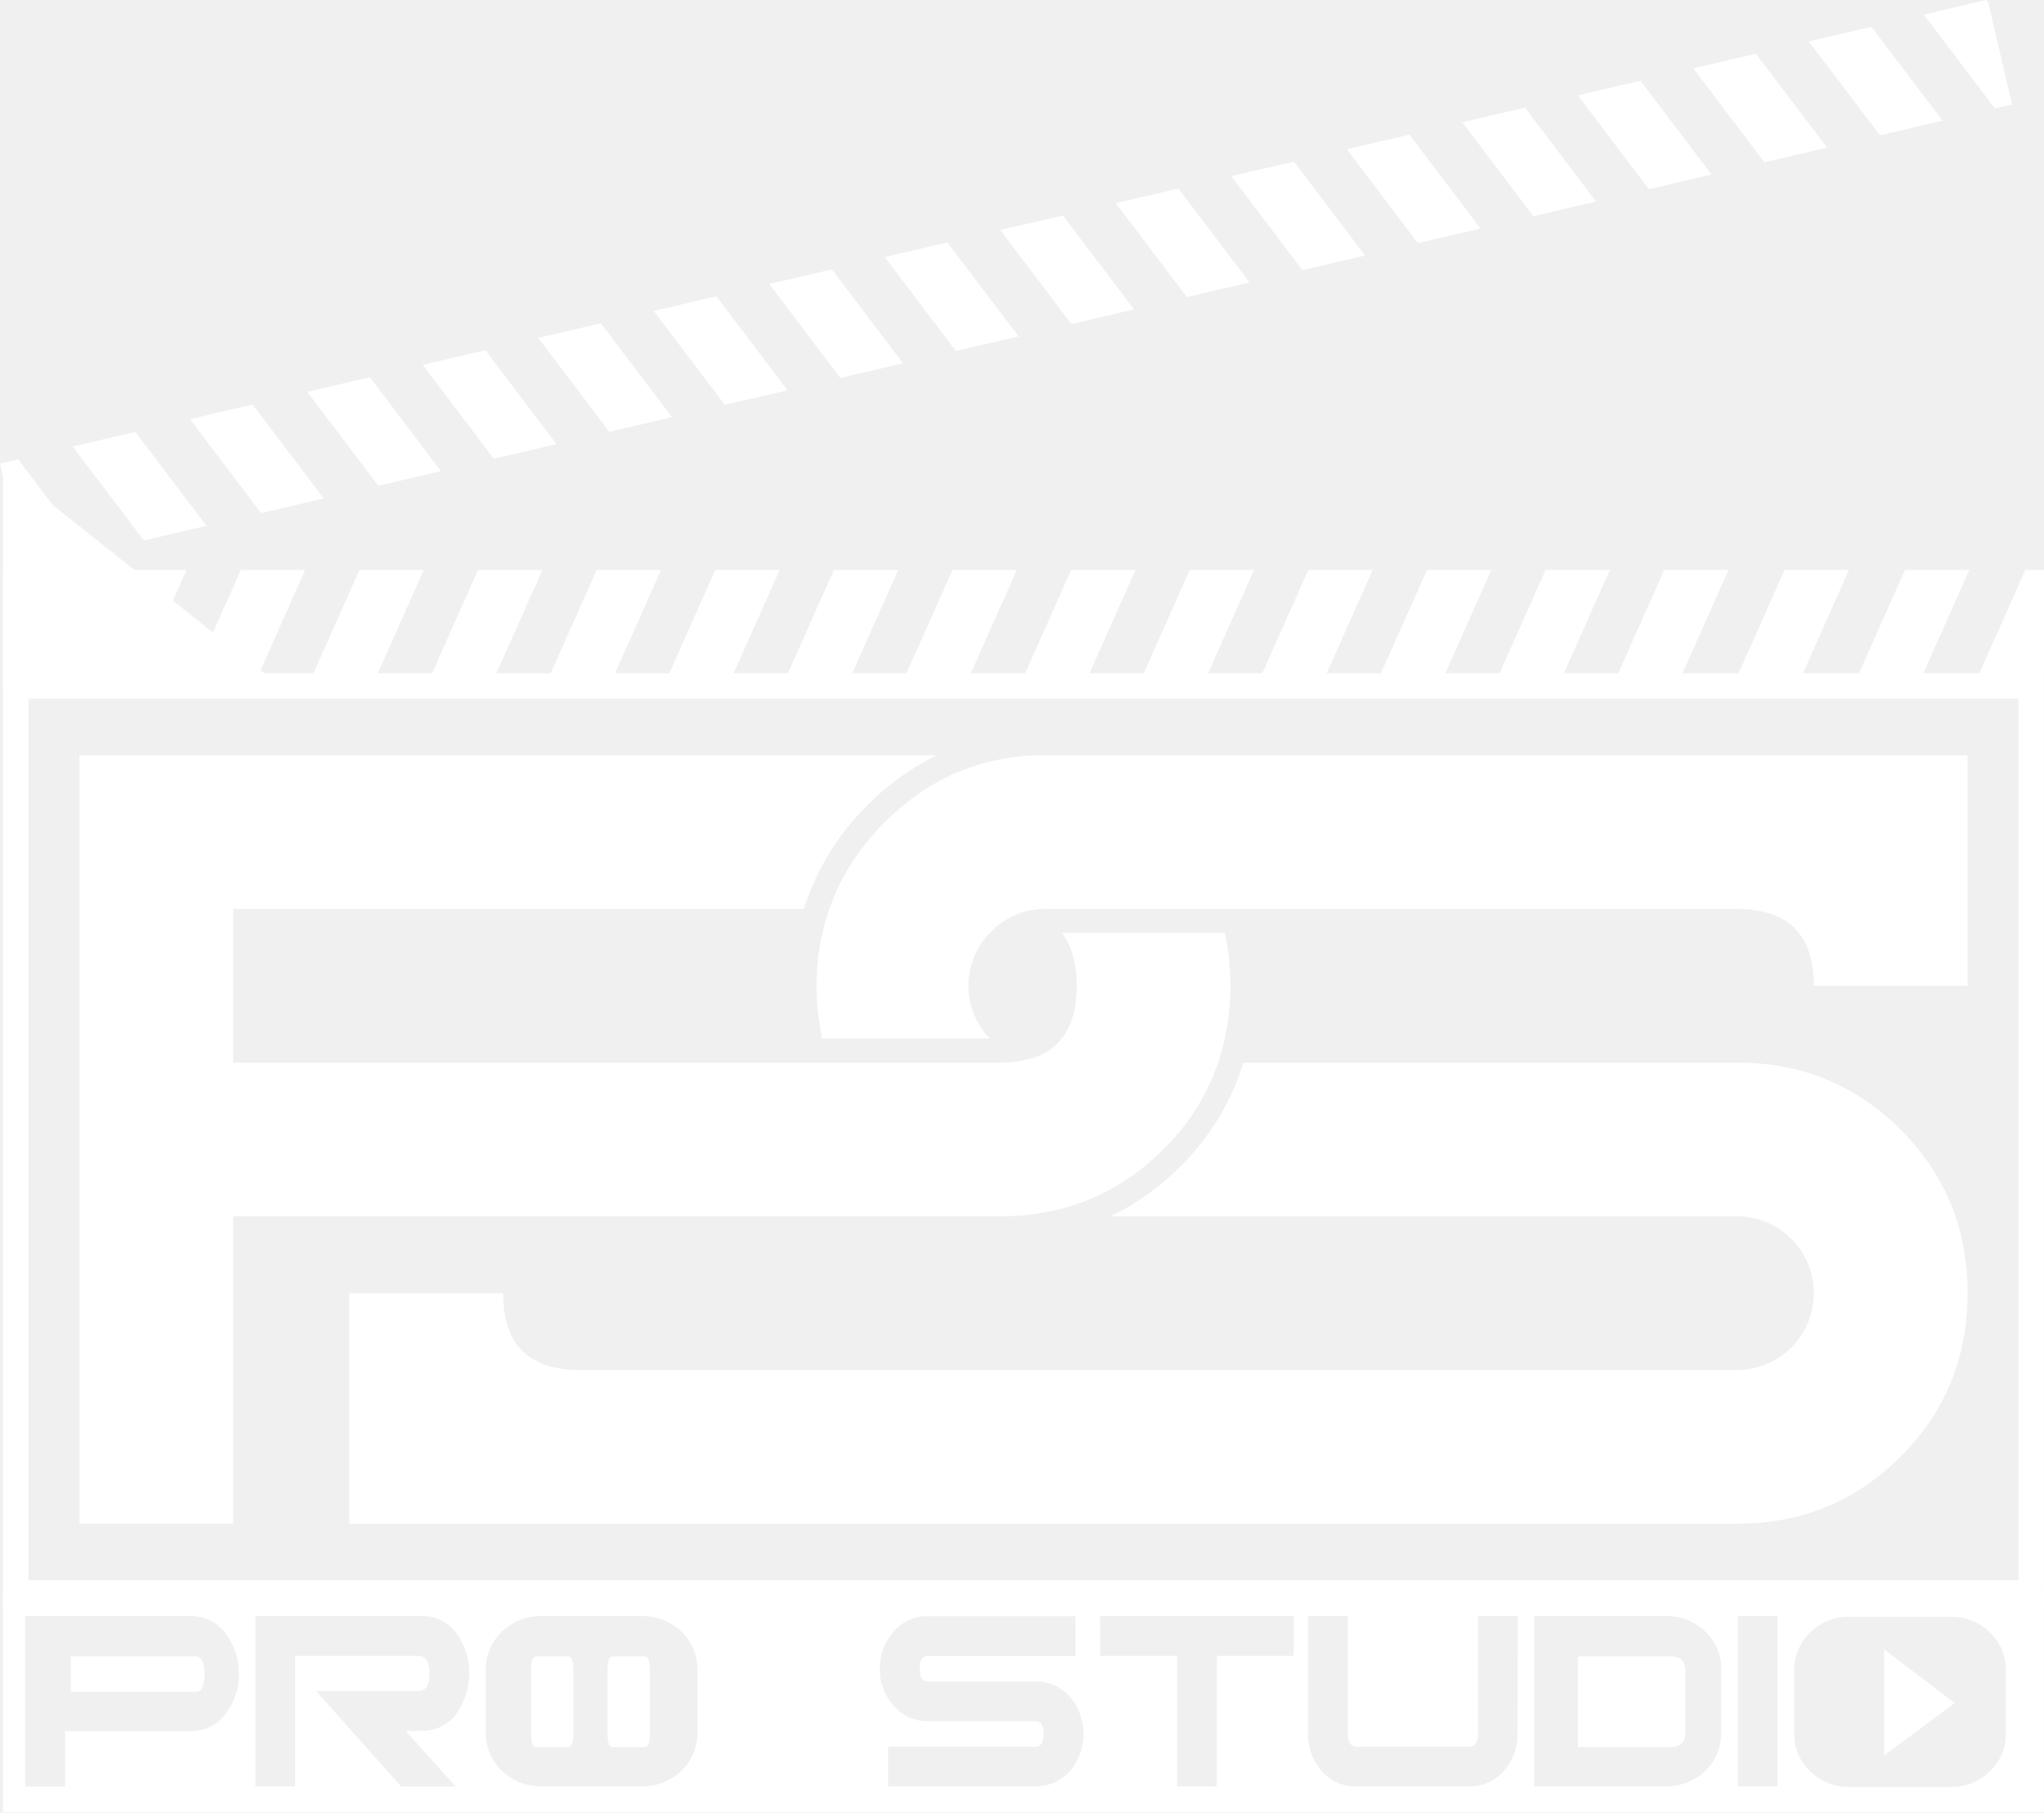
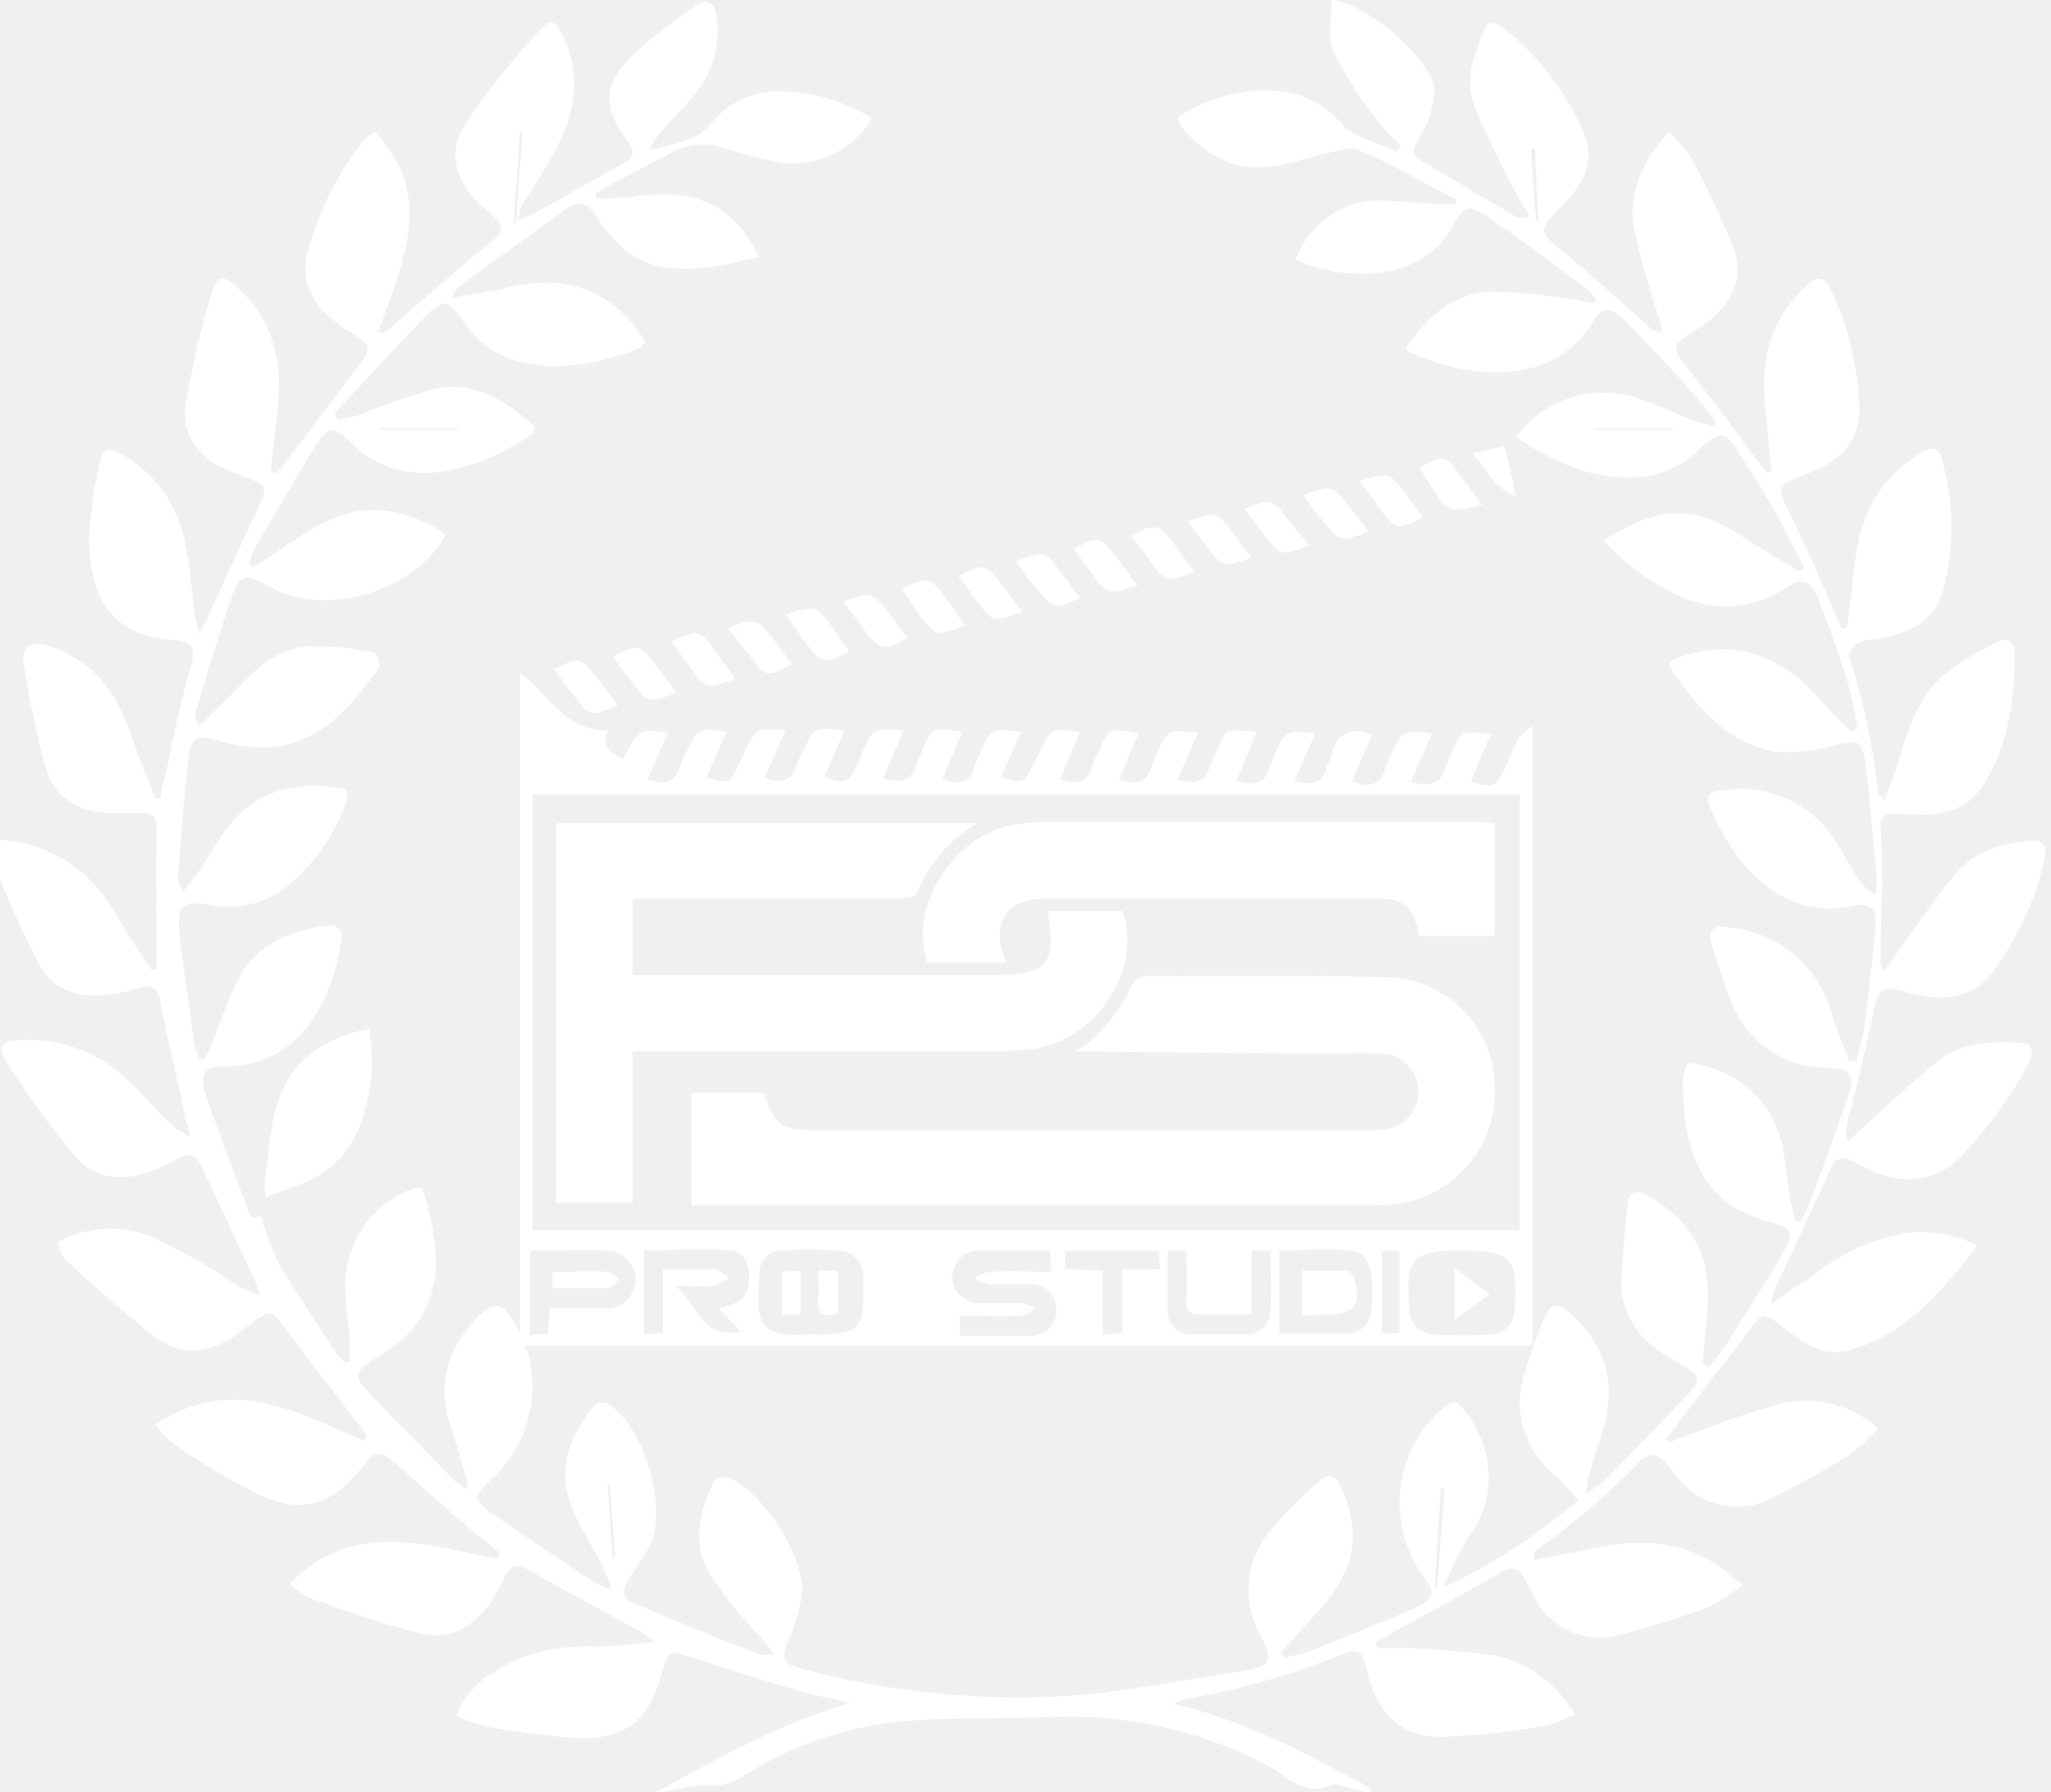
- <svg xmlns="http://www.w3.org/2000/svg" viewBox="0 0 545.18 483.5">
-   <g id="d3b21b31-281f-42c4-9d93-10be94296f0b" data-name="Layer 2">
-     <g id="222a99ab-eba4-4c8f-9c43-959cc4a01111" data-name="Layer 1">
-       <path d="M232,222.5l-.53.61Z" style="fill:#fff" />
-       <path d="M229.63,225.31l-.42.53Z" style="fill:#fff" />
-       <path d="M227.29,228.43l-.1.15Z" style="fill:#fff" />
-       <path d="M247.07,209.88l-.25.14Z" style="fill:#fff" />
-       <path d="M238.56,216c-.15.12-.29.26-.44.39C238.27,216.29,238.41,216.15,238.56,216Z" style="fill:#fff" />
-       <path d="M242.79,212.7l-.44.32Z" style="fill:#fff" />
-       <polygon points="234.43 219.88 234.44 219.88 234.43 219.88 234.43 219.88" style="fill:#fff" />
-       <path d="M242.35,213c-1.28.94-2.55,1.94-3.79,3Q240.42,214.43,242.35,213Z" style="fill:#fff" />
-       <path d="M219.3,244.65a58.15,58.15,0,0,1,7.89-16.07A58,58,0,0,0,219,245.72Z" style="fill:#fff" />
-       <path d="M246.82,210c-1.37.83-2.71,1.73-4,2.68C244.11,211.75,245.45,210.85,246.82,210Z" style="fill:#fff" />
-       <path d="M232,222.5c.79-.89,1.6-1.76,2.44-2.62h0C233.58,220.74,232.77,221.61,232,222.5Z" style="fill:#fff" />
-       <path d="M251.41,207.52h0c-1.48.71-2.92,1.51-4.34,2.36Q249.2,208.61,251.41,207.52Z" style="fill:#fff" />
-       <path d="M238.12,216.42c-1.25,1.1-2.48,2.24-3.68,3.45C235.63,218.66,236.87,217.52,238.12,216.42Z" style="fill:#fff" />
-       <path d="M231.46,223.11c-.63.72-1.24,1.46-1.83,2.2C230.22,224.56,230.83,223.83,231.46,223.11Z" style="fill:#fff" />
-       <path d="M229.21,225.84c-.66.85-1.3,1.71-1.92,2.59C227.91,227.55,228.55,226.69,229.21,225.84Z" style="fill:#fff" />
-       <path d="M296.19,324.5h167.1a20.5,20.5,0,0,1,0,41H154.63q-20.44,0-20.45-20.5h-41v61.51H463.29q25.75,0,43.63-17.88T524.8,345q0-25.75-17.88-43.63t-43.63-17.88H331.65a65.89,65.89,0,0,1-16.8,27.68A67.73,67.73,0,0,1,296.19,324.5Z" style="fill:#fff" />
-       <path d="M278.77,201.49a59,59,0,0,0-26.13,5.77h0c-1.47.72-2.91,1.51-4.34,2.36l-.24.14c-1.37.83-2.72,1.73-4,2.68l-.43.32c-1.29,1-2.56,2-3.79,3l-.44.39c-1.26,1.1-2.49,2.24-3.69,3.46h0c-.85.86-1.66,1.73-2.45,2.62-.18.2-.35.41-.52.61-.63.73-1.25,1.46-1.84,2.2l-.41.53c-.67.85-1.31,1.72-1.92,2.59l-.11.15a58.57,58.57,0,0,0-7.89,16.07l-.33,1.07A62.76,62.76,0,0,0,217.79,263a64,64,0,0,0,1.53,14.08H264a20.26,20.26,0,0,1,.35-28.53,20.31,20.31,0,0,1,6.79-4.59,20,20,0,0,1,7.66-1.46H463.29q20.5,0,20.5,20.5h41v-61.5Z" style="fill:#fff" />
-       <path d="M326.7,248.91H283.19q4,5.06,4,14.08t-4,14.08q-5,6.42-16.52,6.42H62.18v-41H214.4a67.19,67.19,0,0,1,16.69-27.38,68,68,0,0,1,18.75-13.62H21.18v205h41v-82H266.67q25.75,0,43.64-17.88a58.79,58.79,0,0,0,16.39-29.55,67.72,67.72,0,0,0,0-28.16Z" style="fill:#fff" />
-       <path d="M545.17,428.38H.8V179.61H545.17ZM7.6,421.59H538.37V186.4H7.6Z" style="fill:#fff" />
-       <polygon points="36.98 180.75 19.83 180.75 32.6 152.05 49.76 152.05 36.98 180.75" style="fill:#fff" />
-       <polygon points="68.62 180.75 51.46 180.75 64.24 152.05 81.4 152.05 68.62 180.75" style="fill:#fff" />
-       <polygon points="100.26 180.75 83.1 180.75 95.88 152.05 113.04 152.05 100.26 180.75" style="fill:#fff" />
-       <polygon points="131.9 180.75 114.74 180.75 127.51 152.05 144.67 152.05 131.9 180.75" style="fill:#fff" />
-       <polygon points="163.53 180.75 146.37 180.75 159.15 152.05 176.31 152.05 163.53 180.75" style="fill:#fff" />
-       <polygon points="195.17 180.75 178.01 180.75 190.79 152.05 207.95 152.05 195.17 180.75" style="fill:#fff" />
-       <polygon points="226.81 180.75 209.65 180.75 222.43 152.05 239.58 152.05 226.81 180.75" style="fill:#fff" />
-       <polygon points="258.44 180.75 241.28 180.75 254.06 152.05 271.22 152.05 258.44 180.75" style="fill:#fff" />
-       <polygon points="290.08 180.75 272.92 180.75 285.7 152.05 302.86 152.05 290.08 180.75" style="fill:#fff" />
-       <polygon points="321.72 180.75 304.56 180.75 317.33 152.05 334.49 152.05 321.72 180.75" style="fill:#fff" />
-       <polygon points="353.35 180.75 336.19 180.75 348.97 152.05 366.13 152.05 353.35 180.75" style="fill:#fff" />
-       <polygon points="384.99 180.75 367.83 180.75 380.61 152.05 397.77 152.05 384.99 180.75" style="fill:#fff" />
-       <polygon points="416.63 180.75 399.47 180.75 412.25 152.05 429.4 152.05 416.63 180.75" style="fill:#fff" />
-       <polygon points="448.26 180.75 431.11 180.75 443.88 152.05 461.04 152.05 448.26 180.75" style="fill:#fff" />
-       <polygon points="480.38 180.75 463.22 180.75 476 152.05 493.15 152.05 480.38 180.75" style="fill:#fff" />
-       <polygon points="512.49 180.75 495.33 180.75 508.11 152.05 525.27 152.05 512.49 180.75" style="fill:#fff" />
-       <polygon points="1.11 152.05 0.8 152.75 0.8 180.75 5.49 180.75 18.27 152.05 1.11 152.05" style="fill:#fff" />
-       <polygon points="545.18 152.05 540.22 152.05 527.44 180.75 544.6 180.75 545.18 179.44 545.18 152.05" style="fill:#fff" />
-       <polygon points="501.42 36.1 518.13 32.2 499.16 7.16 482.45 11.06 501.42 36.1" style="fill:#fff" />
-       <polygon points="470.61 43.29 487.32 39.39 468.35 14.35 451.64 18.25 470.61 43.29" style="fill:#fff" />
-       <polygon points="439.8 50.48 456.51 46.58 437.55 21.54 420.84 25.44 439.8 50.48" style="fill:#fff" />
-       <polygon points="408.99 57.67 425.7 53.77 406.74 28.73 390.03 32.63 408.99 57.67" style="fill:#fff" />
-       <polygon points="378.18 64.86 394.89 60.97 375.93 35.92 359.22 39.82 378.18 64.86" style="fill:#fff" />
-       <polygon points="347.38 72.06 364.08 68.16 345.12 43.11 328.41 47.01 347.38 72.06" style="fill:#fff" />
-       <polygon points="316.57 79.25 333.28 75.35 314.31 50.3 297.6 54.2 316.57 79.25" style="fill:#fff" />
-       <polygon points="285.76 86.44 302.47 82.54 283.5 57.49 266.79 61.39 285.76 86.44" style="fill:#fff" />
-       <polygon points="254.95 93.63 271.66 89.73 252.69 64.68 235.98 68.58 254.95 93.63" style="fill:#fff" />
-       <polygon points="224.14 100.82 240.85 96.92 221.88 71.87 205.17 75.77 224.14 100.82" style="fill:#fff" />
-       <polygon points="193.33 108.01 210.04 104.11 191.07 79.06 174.37 82.96 193.33 108.01" style="fill:#fff" />
-       <polygon points="162.52 115.2 179.23 111.3 160.27 86.25 143.56 90.15 162.52 115.2" style="fill:#fff" />
-       <polygon points="131.71 122.39 148.42 118.49 129.46 93.44 112.75 97.34 131.71 122.39" style="fill:#fff" />
-       <polygon points="100.91 129.58 117.61 125.68 98.65 100.64 81.94 104.54 100.91 129.58" style="fill:#fff" />
-       <polygon points="69.63 136.88 86.34 132.98 67.38 107.93 50.67 111.83 69.63 136.88" style="fill:#fff" />
-       <polygon points="38.36 144.18 55.07 140.28 36.1 115.23 19.39 119.13 38.36 144.18" style="fill:#fff" />
-       <polygon points="529.83 0 530.3 0.61 536.66 27.88 532.09 28.94 513.12 3.9 529.83 0" style="fill:#fff" />
-       <polygon points="0 123.66 4.83 122.53 23.8 147.58 7.09 151.47 6.23 150.34 0 123.66" style="fill:#fff" />
-       <polygon points="74.39 182.75 0.8 182.75 0.8 124.16 74.39 182.75" style="fill:#fff" />
-       <path d="M.8,424.59V483.5H545.17V424.59ZM60.33,457a11.36,11.36,0,0,1-9.55,4.86H17.34v14.76H6.73V431.15H50.78A11.36,11.36,0,0,1,60.33,436a16.88,16.88,0,0,1,3.36,10.52A16.47,16.47,0,0,1,60.33,457Zm61.57,0a11.37,11.37,0,0,1-9.64,4.78h-4.07l13.36,14.84H107L84.3,451.12h27.34c1.94,0,2.92-1.56,2.92-4.68s-1-4.69-2.92-4.69H78.73v34.82H68.12V431.15h44.14a11.36,11.36,0,0,1,9.64,4.77,18.54,18.54,0,0,1,0,21ZM186,462.19a13.55,13.55,0,0,1-4.33,10.28,14.78,14.78,0,0,1-10.53,4.1H144.46a14.78,14.78,0,0,1-10.53-4.1,13.56,13.56,0,0,1-4.34-10.28V445.53a13.57,13.57,0,0,1,4.34-10.28,14.78,14.78,0,0,1,10.53-4.1h26.71a14.78,14.78,0,0,1,10.53,4.1A13.56,13.56,0,0,1,186,445.53Zm99.52,10.15a12,12,0,0,1-9.38,4.23H236.89V466h39.28c1.47,0,2.21-1.14,2.21-3.41s-.74-3.4-2.21-3.4H247.6a11.93,11.93,0,0,1-9.38-4.24,14.09,14.09,0,0,1-3.54-9.72,14.55,14.55,0,0,1,3.63-9.9,11.8,11.8,0,0,1,9.29-4.15h39.27v10.6H247.51c-1.48,0-2.21,1.15-2.21,3.45s.73,3.36,2.21,3.36h28.64a12,12,0,0,1,9.39,4.23,15.56,15.56,0,0,1,0,19.55Zm59.53-30.59H324.56v34.82H313.94V441.75H293.42v-10.6h51.66Zm59.71,20.77a14.55,14.55,0,0,1-3.63,9.9,11.77,11.77,0,0,1-9.29,4.15H361.8a11.74,11.74,0,0,1-9.34-4.15,14.7,14.7,0,0,1-3.58-9.9V431.15H359.5v31.37c0,2.3.77,3.45,2.3,3.45H392c1.47,0,2.21-1.15,2.21-3.45V431.15h10.62Zm54.31-.33a13.62,13.62,0,0,1-4.29,10.28,14.61,14.61,0,0,1-10.48,4.1H409.21V431.15h35.12a14.61,14.61,0,0,1,10.48,4.1,13.64,13.64,0,0,1,4.29,10.28Zm15,14.38H463.53V431.15h10.61ZM535,462.38a13.58,13.58,0,0,1-4.33,10.27,14.79,14.79,0,0,1-10.53,4.1H493.42a14.77,14.77,0,0,1-10.52-4.1,13.55,13.55,0,0,1-4.34-10.27V445.71a13.57,13.57,0,0,1,4.34-10.28,14.77,14.77,0,0,1,10.52-4.1h26.72a14.79,14.79,0,0,1,10.53,4.1A13.6,13.6,0,0,1,535,445.71Z" style="fill:#fff" />
-       <path d="M151.56,441.9H143c-.92,0-1.37,1.26-1.37,3.78v16.64c0,2.53.45,3.79,1.37,3.79h8.6c.91,0,1.36-1.26,1.36-3.79V445.68C152.92,443.16,152.47,441.9,151.56,441.9Z" style="fill:#fff" />
-       <path d="M172,441.9h-8.6c-.91,0-1.37,1.26-1.37,3.78v16.64c0,2.53.46,3.79,1.37,3.79H172c.91,0,1.37-1.26,1.37-3.79V445.68C173.32,443.16,172.86,441.9,172,441.9Z" style="fill:#fff" />
-       <path d="M52.26,441.9H18.86v9.45h33.4q2.3,0,2.29-4.68T52.26,441.9Z" style="fill:#fff" />
-       <path d="M445.45,466.11q4.08,0,4.08-3.79V445.68q0-3.78-4.07-3.78H420.9v24.21Z" style="fill:#fff" />
-       <polygon points="502.55 468.34 521.34 454.36 502.55 440.02 502.55 468.34" style="fill:#fff" />
+ <svg xmlns="http://www.w3.org/2000/svg" version="1.1" id="Layer_1" x="0px" y="0px" viewBox="0 0 163.7 143" style="enable-background:new 0 0 163.7 143;" xml:space="preserve">
+   <style type="text/css">
+ 	.st0{fill:#FFFFFF;}
+ </style>
+   <g id="_x37_56bc45d-deb4-4cd0-b0ae-124785f87d07">
+     <g id="ea07900c-5a5a-4e21-bf1f-de74b3a7f72a">
+       <path class="st0" d="M21.1,98c0.4,1.1,0.8,2.1,1.3,3.1c1.4,2.3,2.9,4.5,4.3,6.7c0.2,0.3,0.5,0.6,0.8,0.9h0.4c0-0.7,0-1.4,0-2.2    c-0.1-1-0.3-1.9-0.3-2.9c-0.4-3.7,1.6-7.2,5-8.6c0.6-0.3,1.1-0.4,1.3,0.4c1,3.7,1.7,7.4-1,10.7c-0.9,1-2,1.8-3.1,2.4    c-1.5,1-1.6,1.3-0.4,2.6c2.2,2.3,4.5,4.6,6.7,6.9c0.3,0.3,0.7,0.5,1,0.8l0.3-0.2c-0.2-0.8-0.5-1.7-0.7-2.5    c-0.8-2.4-1.7-4.7-0.9-7.3c0.6-1.8,1.8-3.4,3.3-4.5c0.4-0.1,0.9-0.1,1.2,0.2c3.3,4.1,2.8,9.9-1,13.5c-1.5,1.3-1.6,1.7,0,2.8    c2.6,1.8,5.3,3.6,8,5.4c0.4,0.2,0.8,0.4,1.2,0.6l0.3-0.2c-0.3-0.6-0.5-1.2-0.8-1.8c-0.7-1.4-1.6-2.7-2.2-4.1    c-1.4-3.2-0.5-5.9,1.6-8.5c0.3-0.3,0.7-0.3,1.1-0.2c2.9,1.8,4.8,8.2,3.4,11.3c-0.5,0.9-1.1,1.8-1.7,2.7c-0.5,0.7-0.7,1.5,0.3,1.9    c3.3,1.4,6.7,2.8,10,4.1c0.4,0.1,0.9,0.1,1.3,0c-0.7-0.9-1.2-1.5-1.8-2.1c-1.2-1.3-2.3-2.7-3.3-4.2c-1.5-2.5-0.9-5.1,0.3-7.5    c0.3-0.3,0.7-0.4,1.1-0.3c2.8,1.1,6.2,6.4,5.9,9.4c-0.2,1.2-0.5,2.3-1,3.4c-0.7,1.7-0.6,2.1,1.1,2.5c7.1,1.9,14.5,2.6,21.8,2.1    c4.5-0.4,9-1.3,13.5-2c2-0.3,2.2-0.8,1.3-2.6c-1.7-2.9-1.3-6.5,1-8.9c1.1-1.3,2.3-2.5,3.6-3.6c0.7-0.7,1.2-0.5,1.7,0.4    c1.7,3.7,1.2,6.7-1.7,9.9l-3.1,3.4l0.3,0.4c0.7-0.2,1.5-0.3,2.2-0.6c2.8-1.1,5.5-2.2,8.3-3.4c1.5-0.7,1.6-1.2,0.6-2.5    c-3.1-4.3-2.3-10.3,1.8-13.6c0.8-0.6,1.1-0.1,1.5,0.4c2.3,2.8,2.6,6.8,0.5,9.8c-0.9,1.4-1.6,2.8-2.2,4.3c3.9-1.8,7.5-4.2,10.8-7    c-0.6-0.6-1.1-1.2-1.6-1.7c-2.5-1.9-3.7-5.1-2.8-8.1c0.5-1.6,1-3.2,1.7-4.8c0.4-1,1-1.2,1.9-0.4c3.1,2.8,3.9,5.8,2.6,9.9    c-0.4,1.2-0.8,2.4-1.1,3.6c0,0.3-0.1,0.7-0.1,1c0.5-0.3,0.9-0.6,1.4-1c2.3-2.3,4.6-4.7,6.8-7c1-1.1,0.9-1.4-0.4-2.2    c-0.7-0.4-1.4-0.8-2.1-1.3c-1.8-1.2-2.9-3.2-2.9-5.4c0.1-2.1,0.3-4.1,0.5-6.2c0.1-1,0.7-1.2,1.6-0.7c4.1,2.4,5.4,5.4,4.6,10.8    c-0.1,0.9-0.1,1.8-0.2,2.7l0.5,0.2c0.5-0.7,1.1-1.3,1.5-2c1.5-2.4,3.1-4.8,4.5-7.3c0.8-1.3,0.6-1.8-0.9-2.2c-6-1.5-7.1-6-7.2-11.4    c0.1-0.5,0.2-1,0.4-1.4c4,0.4,7.2,3.4,7.7,7.4c0.2,1.2,0.3,2.5,0.5,3.7c0.1,0.5,0.3,1,0.4,1.5l0.4,0.1c0.4-0.7,0.7-1.4,1-2.2    c1-2.6,1.9-5.2,2.8-7.8c0.6-1.7,0.2-2.2-1.6-2.3c-3.4,0.1-6.4-2-7.7-5.2c-0.6-1.5-1.1-3.1-1.6-4.7c-0.3-1,0.1-1.5,1.3-1.3    c3.9,0.3,7.3,3.1,8.3,6.9c0.4,1.3,0.9,2.5,1.4,3.8h0.6c0.2-1.2,0.6-2.3,0.7-3.5c0.3-2.4,0.6-4.8,0.8-7.3c0.1-1.4-0.4-1.9-1.8-1.6    c-6,1.3-9.8-3.8-11.5-8.1c-0.3-0.8,0.1-1,0.9-1.1c3.8-0.7,7.6,1.1,9.5,4.5c0.5,0.8,0.9,1.6,1.4,2.4c0.4,0.6,0.9,1.1,1.5,1.4    c0.1-0.4,0.1-0.9,0.1-1.3c-0.3-3-0.5-6.1-0.9-9.1c-0.3-2-0.6-2-2.6-1.5c-1.4,0.4-3,0.6-4.5,0.5c-3.8-0.6-6.2-3.4-8.3-6.4    c-0.6-0.8,0.1-1,0.7-1.2c4.7-1.6,8.3,0.2,11.4,3.8c0.7,0.8,1.4,1.5,2.2,2.2l0.5-0.3c-0.3-1.2-0.4-2.3-0.8-3.5    c-0.7-2.3-1.5-4.6-2.4-6.9c-0.4-1.1-1.1-1.7-2.2-1c-5,3.3-9.2,1.3-13.2-1.9c-0.6-0.5-1.2-1.1-1.7-1.7c3.1-1.9,6-3,9.3-1.3    c1.4,0.7,2.8,1.7,4.1,2.5c0.7,0.4,1.5,0.8,2.2,1.3l0.4-0.3c-0.8-1.5-1.5-3-2.3-4.4c-0.9-1.7-2-3.3-3-4.9s-1.4-1.6-2.9-0.3    c-1.4,1.4-3.2,2.3-5.2,2.4c-3.6,0.2-6.7-1.3-9.6-3.2c2.2-3.1,6.2-4.3,9.8-3.1c1.4,0.5,2.8,1.1,4.2,1.7c0.5,0.2,1.1,0.3,1.7,0.5    l0.3-0.3c-1-1.3-2-2.5-3.1-3.7c-1.4-1.5-2.8-3-4.2-4.4c-1.2-1.2-1.8-1.2-2.7,0.3c-3.4,5.3-10.4,4.1-14.5,2.2    c-0.1,0-0.1-0.1-0.3-0.3c1.6-2.4,3.6-4.3,6.6-4.5c1.8,0,3.6,0.1,5.3,0.4c1,0.1,2.1,0.3,3.1,0.5l0.2-0.3c-0.2-0.3-0.5-0.6-0.8-0.9    c-2.6-1.9-5.1-3.8-7.7-5.6c-1.7-1.1-2-1.1-3,0.7c-2.3,4.2-8.1,4.6-12.5,2.6c1-2.6,3.4-4.5,6.2-4.7c1.7,0,3.4,0.2,5.1,0.3    c0.5,0,1,0,1.5,0c0-0.2,0-0.3,0-0.4c-2.6-1.3-5-2.8-7.7-3.9c-0.9-0.4-2.2,0.2-3.3,0.4c-1.3,0.3-2.6,0.8-3.9,0.9    c-3,0.4-5.3-1.1-7.1-3.3C94,9.5,94,9.4,94.1,9.3c3.2-2.1,9.4-3.6,12.9,0.5c1,1.2,3,1.6,4.5,2.3l0.3-0.5c-0.8-0.7-1.5-1.5-2.2-2.4    c-1.2-1.6-2.3-3.3-3.2-5.1c-0.5-1.2-0.1-2.7-0.1-4.1c2.7,0.2,8.1,4.8,8.2,7.2c-0.1,1.3-0.4,2.5-1.1,3.6c-0.8,1.4-0.9,1.5,0.5,2.3    c2.4,1.4,4.7,2.8,7.1,4.2c0.2,0.1,0.5,0.1,1.1,0c-0.5-0.9-1-1.7-1.5-2.6c-1-2.1-2.1-4.1-2.9-6.2s-0.1-4.1,0.7-6    c0.3-0.8,0.8-0.8,1.4-0.4c3,2.3,5.3,5.3,6.7,8.8c0.8,2.1-0.2,3.9-1.8,5.5c-2,2-2,2,0.2,3.8s4.4,3.8,6.5,5.7    c0.4,0.4,0.8,0.6,1.3,0.7c-0.1-0.5-0.2-1.1-0.4-1.6c-0.8-2.3-1.4-4.6-1.9-6.9c-0.4-2.8,0.7-5.3,2.8-7.6c0.6,0.6,1.2,1.3,1.7,2    c1.3,2.3,2.4,4.7,3.4,7.1c1,2.6-0.1,4.9-2.6,6.5s-2.4,1.5-0.6,3.8s3.5,4.6,5.2,6.9c0.2,0.3,0.5,0.6,0.7,0.9l0.4-0.1l-0.5-5    c-0.4-3.8,0.3-7.1,3.3-9.8c0.8-0.8,1.4-0.8,1.9,0.3c1.5,3,2.2,6.3,2.3,9.6c0,2.6-1.6,4.1-3.9,5c-2.8,1.1-2.8,1-1.4,3.8    c1.2,2.4,2.2,4.8,3.3,7.3c0.2,0.5,0.4,1,0.6,1.4l0.4-0.1c0.1-0.7,0.2-1.4,0.3-2.1c0.3-2.7,0.4-5.3,1.7-7.8c0.9-1.7,2.3-3.1,4-4.1    c0.8-0.5,1.4-0.4,1.6,0.6c1,3.5,1,7.2,0,10.7c-0.8,2.4-2.9,3.2-5.2,3.6c-0.5,0-1,0.1-1.5,0.3c-0.4,0.2-0.8,0.8-0.7,1.1    c1.1,3.5,1.9,7.1,2.3,10.8c0,0.2,0.2,0.3,0.5,0.7c0.5-1.4,1-2.6,1.3-3.8c0.7-2.3,1.6-4.6,3.4-6.2c1.4-1.1,2.9-2,4.4-2.7    c0.8-0.4,1.3,0.1,1.3,0.9c0,3.8-0.5,7.5-2.6,10.7c-1.2,1.8-3.2,2.3-5.3,2.2c-3.3-0.2-2.8-0.1-2.7,2.7s-0.1,5.9-0.1,8.8    c0,0.4,0.1,0.7,0.3,1l1.1-1.6c1.6-2.1,3-4.4,4.8-6.4c1.4-1.6,3.6-2.2,5.7-2.4c1.1-0.1,1.4,0.4,1.2,1.4c-0.7,3.2-2.1,6.2-4,8.9    c-1.6,2.2-3.9,2.6-6.5,1.9c-2.8-0.7-2.7-0.7-3.3,2.1s-1.3,5.6-2,8.4c-0.1,0.4-0.1,0.9,0.1,1.3c0.5-0.5,1.1-1,1.6-1.5    c1.9-1.7,3.8-3.5,5.8-5.1c1.8-1.3,3.9-1.4,6.1-1.3c1.3,0,1.4,0.7,0.9,1.6c-0.5,1.1-1.2,2.2-1.9,3.2c-1,1.5-2.2,2.9-3.5,4.3    c-2.1,2.1-4.7,2.3-7.4,1c-0.4-0.2-0.9-0.5-1.4-0.7c-0.5-0.3-1.1-0.2-1.4,0.3c-0.1,0.1-0.1,0.2-0.2,0.4c-1.5,3.3-3,6.5-4.5,9.7    c-0.1,0.4-0.2,0.8-0.3,1.1c1.4-1,2.6-1.8,3.8-2.6c2.1-1.6,4.5-2.7,7.1-3.1c1.9-0.2,3.9,0.1,5.6,1c-2.9,3.8-5.8,7.2-10.4,8.4    c-1.9,0.5-3.6-0.7-5.1-1.9s-1.6-1.2-2.8,0.4c-1.8,2.4-3.7,4.8-5.5,7.2l-1,1.3l0.2,0.3l1.9-0.7c2.3-0.9,4.6-1.7,7-2.4    c2.8-0.6,5.7,0.1,7.8,2c-0.7,0.8-1.5,1.5-2.3,2.1c-2,1.3-4.1,2.4-6.3,3.5c-2.5,1.3-5.6,0.6-7.4-1.7c-0.3-0.3-0.6-0.7-0.9-1.1    c-0.6-0.8-1.3-0.9-2.1-0.2c-2.5,2.6-5.3,5-8.3,7.1c-0.1,0.1-0.2,0.3-0.2,0.8c1.5-0.3,3.1-0.6,4.6-0.9c4.1-0.9,7.9-0.7,11.2,2.2    c0.2,0.2,0.4,0.3,0.9,0.7c-0.8,0.6-1.7,1.2-2.6,1.7c-2.4,0.9-4.9,1.7-7.4,2.3c-2.7,0.7-5.5-0.6-6.7-3.2c-0.3-0.5-0.5-1-0.8-1.5    c-0.4-0.7-0.9-0.8-1.7-0.4c-3,1.8-6.1,3.4-9.1,5.1l-1,0.6l0.1,0.4c0.7,0,1.3,0,2,0c2.5,0.1,5,0.3,7.4,0.6c2.7,0.6,5,2.3,6.4,4.7    c-0.7,0.4-1.5,0.7-2.3,0.9c-2.7,0.5-5.4,0.8-8.1,0.9c-3.3,0.1-5.3-1.7-6.1-4.9c-0.5-2.2-0.7-2.3-2.8-1.4    c-3.8,1.5-7.8,2.6-11.8,3.3c-0.3,0.1-0.6,0.2-0.9,0.4c5.8,1.3,10.6,4,15.5,6.6c0.1,0.1,0.2,0.3,0.5,0.6l-2.7-0.7    c-0.2-0.1-0.5-0.2-0.7-0.1c-2.2,1.1-3.6-0.7-5.1-1.5c-5.1-2.7-10.8-4-16.5-3.9c-4.4,0.2-8.8,0-13.1,0.4c-4.3,0.5-8.5,1.9-12.2,4.3    c-0.9,0.6-2,0.9-3.1,0.8c-1.3-0.1-2.7,0.5-4.1,0.6c5-2.7,10-5.6,15.7-7.2c-1.2-0.3-2.4-0.5-3.6-0.8c-3.1-0.9-6.2-1.9-9.3-2.9    c-1.5-0.5-1.7-0.4-2.1,1.1c-1.1,4.1-3,5.6-7.2,5.4c-2.3-0.2-4.6-0.5-6.8-0.9c-0.8-0.2-1.7-0.5-2.5-0.9c0.6-1.4,1.6-2.6,2.9-3.4    c2.1-1.4,4.7-2.1,7.2-2.1c1.9,0,3.8-0.1,5.7-0.4c-0.2-0.2-0.5-0.4-0.7-0.6c-3.1-1.7-6.3-3.4-9.3-5.1c-0.9-0.5-1.4-0.4-1.9,0.5    c-0.4,0.8-0.8,1.6-1.3,2.3c-1.3,1.7-3.1,2.8-5.2,2.3c-3-0.7-6-1.8-8.9-2.8c-0.6-0.3-1.3-0.7-1.8-1.2c5.1-5.2,10.9-3.1,16.6-2    l0.2-0.5c-0.6-0.4-1.1-0.9-1.7-1.3c-2.2-1.9-4.4-3.8-6.6-5.8c-1.3-1.1-1.6-1.1-2.6,0.2c-2.7,3.3-5,3.9-8.7,2.1    c-2.3-1.2-4.5-2.5-6.6-4c-0.5-0.4-0.9-0.9-1.3-1.4c6-4.1,11.3-1,16.7,1.3l0.2-0.4c-0.5-0.7-1-1.3-1.5-2c-1.7-2.2-3.4-4.4-5.1-6.7    c-1-1.3-1.1-1.4-2.5-0.4c-0.3,0.2-0.5,0.4-0.8,0.6c-2.1,1.8-4.7,2.3-6.9,0.7c-2.5-2-5-4.1-7.3-6.3c-0.2-0.2-0.3-0.4-0.4-0.7    c-0.1-0.2-0.1-0.4-0.2-0.7c2.3-1.2,5-1.4,7.5-0.4c2.1,1,4.2,2.1,6.1,3.4c0.8,0.6,1.7,1,2.6,1.3c-0.1-0.3-0.3-0.7-0.4-1.1    c-1.4-3-2.8-6-4.2-9c-0.5-1.1-1-1.4-2.1-0.8c-0.7,0.4-1.4,0.7-2.1,1c-2.2,0.8-4.4,0.6-6-1.2c-2-2.4-3.8-4.9-5.5-7.6    c-0.8-1.2-0.4-1.6,1-1.7c3.3-0.2,6.5,1,8.8,3.3c1.1,1,2,2.1,3.1,3.2c0.5,0.5,1.1,0.9,1.8,1.2c-0.2-0.8-0.5-1.7-0.6-2.5    c-0.6-2.8-1.3-5.5-1.8-8.3c-0.2-1-0.6-1.3-1.6-1.1c-0.7,0.2-1.3,0.4-2,0.5c-2.5,0.5-4.9-0.1-6.1-2.4c-1.4-2.7-2.7-5.5-3.7-8.4    c-0.5-1.3-0.1-1.6,1.4-1.4c3.2,0.4,6.1,2.2,7.9,5c0.8,1.1,1.4,2.4,2.2,3.5c0.4,0.6,0.8,1.2,1.2,1.8l0.4-0.1V76    c0-3.1-0.1-6.2,0-9.3c0-1.6-0.1-1.9-1.7-1.8c-0.8,0-1.6,0-2.3,0c-2.3-0.2-4.2-1.3-4.8-3.5c-0.8-2.7-1.3-5.5-1.8-8.3    c-0.3-1.7,0.7-2,2.2-1.5c2.5,0.9,4.6,2.8,5.6,5.2c0.8,1.6,1.2,3.3,1.9,4.9c0.3,0.7,0.5,1.3,0.8,2h0.4c0.1-0.8,0.3-1.5,0.5-2.3    c0.6-2.8,1.2-5.7,2-8.5c0.3-1.2,0-1.6-1.1-1.8h-0.1c-5.6-0.3-6.9-3.8-7-8c0.1-2.1,0.4-4.2,0.9-6.3c0.2-1,0.7-1.1,1.6-0.6    c2.8,1.5,4.7,4.2,5.2,7.3c0.4,1.9,0.5,3.8,0.8,5.8c0.1,0.4,0.2,0.9,0.3,1.3c0.4-0.7,0.6-1.1,0.7-1.4c1.4-3,2.7-5.9,4.1-8.9    c0.6-1.3,0.6-1.6-0.8-2.1c-0.8-0.3-1.6-0.6-2.4-1c-1.8-1-3-2.7-2.7-4.8c0.5-3,1.2-6,2.1-9c0.4-1.5,1-1.5,2.1-0.4    c3.1,2.8,3.6,6.4,3.1,10.3c-0.2,1.4-0.3,2.9-0.5,4.3l0.4,0.2c0.3-0.3,0.5-0.5,0.7-0.8c2-2.6,4-5.3,6-7.9c0.9-1.2,0.9-1.5-0.4-2.4    c-0.5-0.3-1-0.6-1.5-1c-1.9-1.4-2.9-3.3-2.2-5.7c0.8-3.1,2.3-6,4.2-8.5c0.3-0.4,0.7-0.7,1.1-1c5,5.2,2.1,10.6,0.3,16l0.4,0.1    c0.3-0.3,0.7-0.5,1-0.8c2.5-2.2,5-4.4,7.6-6.5c1.1-0.9,1.1-1.2,0.1-2.1c-0.4-0.4-0.8-0.7-1.1-1c-1.9-1.9-2.5-4.2-1-6.4    c1.7-2.6,3.7-5,5.8-7.3c1-1.1,1.4-0.9,2,0.5c1.5,3.3,0.8,6.4-0.9,9.4c-0.7,1.3-1.5,2.5-2.3,3.7c-0.3,0.5-0.4,1-0.4,1.5    c0.4-0.2,0.8-0.4,1.3-0.6c2.2-1.2,4.4-2.5,6.6-3.7c1.4-0.8,1.5-1,0.6-2.3c-1.8-2.5-1.7-4.4,0.5-6.5c1.6-1.5,3.3-2.8,5.1-4    c0.9-0.7,1.5-0.3,1.7,0.8c0.3,2.3-0.3,4.6-1.8,6.3c-0.8,1-1.7,1.8-2.5,2.8c-0.5,0.5-0.8,1-1.1,1.6c1.8-0.5,3.7-0.6,5-2.2    c1.5-1.8,3.7-2.7,6-2.5c2.4,0.1,4.7,0.9,6.8,2.1c-1.4,2.5-4.2,3.9-7.1,3.6c-1.6-0.3-3.3-0.7-4.8-1.2c-1.4-0.5-2.9-0.3-4.1,0.4    c-1.7,0.9-3.3,1.7-5,2.6c-0.4,0.2-0.7,0.4-1.1,0.7l0.1,0.4c0.9-0.1,1.9-0.1,2.8-0.2c4-0.6,7.5,0,9.7,3.9c0.1,0.2,0.2,0.4,0.5,0.9    c-1.3,0.3-2.5,0.6-3.8,0.8c-2.6,0.3-5.1,0.3-7.2-1.6c-0.8-0.8-1.5-1.6-2.1-2.6c-0.6-0.8-1.2-1.2-2.2-0.5c-2.9,2.1-5.7,4.1-8.6,6.2    c-0.2,0.1-0.3,0.4-0.7,1c2-0.4,3.6-0.6,5.2-1c4.4-0.9,8.1,0.7,10.3,4.5c-0.1,0.1-0.2,0.3-0.3,0.4c-4,1.7-11,3.1-14.4-2.3    c-1-1.5-1.5-1.5-2.8-0.2c-2.5,2.6-4.9,5.2-7.3,7.8l0.3,0.5c0.6-0.1,1.2-0.2,1.7-0.4c1.9-0.8,3.8-1.4,5.7-2c3.3-0.8,6,0.8,8.3,3    c-0.1,0.2-0.1,0.4-0.2,0.5c-3.8,2.7-10.2,5.1-14.5,0.7c-1.4-1.4-1.8-1.3-2.9,0.4c-1.6,2.6-3.1,5.3-4.7,7.9    c-0.2,0.5-0.4,0.9-0.5,1.4l0.3,0.3c1-0.7,2-1.3,3-2c2.1-1.4,4.2-2.7,6.9-2.6c2,0.1,3.8,0.8,5.4,1.9c0,0.2,0,0.3-0.1,0.4    c-2.6,4.3-9.6,6.3-13.9,3.8c-2-1.1-2.4-1-3.1,1.1c-1,3-1.9,6-2.8,9c-0.1,0.2,0,0.5,0.3,1c0.9-0.8,1.7-1.6,2.6-2.5    c1.6-1.7,3.3-3.5,5.8-3.8c1.9-0.1,3.7,0.1,5.6,0.5c0.3,0.3,0.4,0.7,0.4,1.1c-2.1,3-4.4,5.8-8.3,6.4c-1.4,0.1-2.8,0-4.2-0.4    c-2.2-0.6-2.6-0.5-2.8,1.7c-0.4,3-0.5,6-0.8,9c0,0.5,0.1,0.9,0.4,1.3c0.4-0.6,0.9-1.1,1.3-1.7c0.7-1,1.3-2.1,2-3.1    c2.4-3.4,5.8-4.2,9.8-3.4c0,0.4,0,0.7-0.1,1.1c-0.9,2.5-2.5,4.8-4.5,6.5c-1.8,1.5-4.2,2.1-6.5,1.6c-2-0.3-2.5,0-2.3,2    c0.3,3,0.8,6,1.2,9c0.1,0.5,0.2,0.9,0.4,1.3l0.4,0.1c0.3-0.6,0.6-1.2,0.8-1.8c0.6-1.5,1.1-3.1,1.9-4.6c1.5-3,4.4-4,7.5-4.4    c0.3,0,0.9,0.6,0.8,0.9c-0.7,4.8-3,10.3-9.3,10.4c-1.7,0-2.1,0.6-1.6,2.2c1,3,2.2,6,3.3,9c0.2,0.4,0.2,1.3,1.1,0.7L21.1,98z     M115.3,118.8H115l-0.5,7.9h0.2C114.9,124.1,115.1,121.5,115.3,118.8L115.3,118.8z M41.7,10.6l-0.2-0.1L41,17.8h0.2L41.7,10.6z     M142.4,80L142.4,80l3.2,3.5l0,0L142.4,80z M122.5,11.9h-0.3l0.4,5.8h0.2L122.5,11.9z M127.3,34.2v0.1h6.2v-0.1H127.3z M36.6,34.3    v-0.1h-6.3v0.1H36.6z M48.9,124.3h0.2l-0.4-5.8h-0.2L48.9,124.3z" />
+       <path class="st0" d="M21.2,95.6l-0.1-1.1c0.3-1.9,0.4-3.8,0.8-5.6c0.9-3.8,3.4-6,7.6-6.8c0.1,1.1,0.2,2.1,0.2,3.2    c-0.1,1.4-0.4,2.7-0.8,4c-0.7,2.5-2.7,4.5-5.2,5.3C22.9,94.9,22,95.2,21.2,95.6z" />
+       <path class="st0" d="M122.3,57.9v49.5H41.5V53.7c2.3,1.7,3.6,4.7,7.1,4.6c-0.8,1.4,0.3,1.8,1.1,2.3c1.4-2.5,1.4-2.5,3.6-2.1    l-1.6,3.7c1.3,0.4,2.2,0.4,2.6-1.1c0.1-0.4,0.3-0.8,0.5-1.1c0.9-1.9,0.9-1.9,3.2-1.6L56.4,62c1.6,0.6,1.9,0.5,2.5-0.9l0.5-1    c0.9-2,0.9-2,3.3-1.8L61,62.1c1.3,0.4,2.3,0.3,2.6-1.1c0.1-0.3,0.3-0.7,0.5-1c0.9-2,0.9-2,3.3-1.7L65.8,62    c1.6,0.6,1.9,0.5,2.6-0.9c0.2-0.3,0.3-0.7,0.4-1c0.9-2,0.9-2,3.3-1.8l-1.6,3.8c1.4,0.5,2.3,0.2,2.7-1.2c0.1-0.3,0.3-0.7,0.4-1    c0.8-1.9,0.8-1.9,3.2-1.5l-1.6,3.8c1.3,0.4,2.2,0.4,2.6-1.1c0.1-0.3,0.3-0.7,0.4-1c0.9-2,0.9-2,3.3-1.7L79.9,62    c1.6,0.6,1.9,0.5,2.5-0.9L83,60c0.9-1.9,0.9-1.9,3.2-1.6l-1.6,3.8c1.3,0.4,2.3,0.3,2.6-1.1c0.1-0.4,0.3-0.8,0.5-1.1    c0.8-1.9,0.8-1.9,3.2-1.5l-1.6,3.7c1.2,0.4,2.2,0.4,2.6-1c0.1-0.3,0.3-0.7,0.4-1c0.9-2,0.9-2,3.3-1.7L94,62.2    c1.3,0.4,2.2,0.3,2.6-1.1c0.1-0.3,0.2-0.6,0.4-0.9c1.1-2.2,0.4-2,3.3-1.8l-1.6,3.9c1.2,0.4,2.2,0.4,2.6-1c0.1-0.3,0.3-0.7,0.4-1    c0.9-2,0.9-2,3.3-1.8l-1.7,3.8c1.3,0.4,2.3,0.3,2.6-1.1c0.1-0.3,0.3-0.7,0.4-1c0.4-1.7,1.5-2.2,3.2-1.6l-1.6,3.8    c1.3,0.4,2.3,0.4,2.7-1.2c0.1-0.3,0.2-0.6,0.4-0.9c0.9-2,0.9-2,3.3-1.8l-1.7,3.9c1.4,0.4,2.4,0.2,2.8-1.2c0.1-0.3,0.2-0.5,0.3-0.8    c0.9-2.1,0.9-2.1,3.3-1.8c-0.6,1.3-1.1,2.5-1.6,3.8c1.9,0.5,2,0.5,2.8-1.3c0.3-0.7,0.6-1.4,0.9-2    C121.5,58.5,121.8,58.4,122.3,57.9z M121.3,63.4H42.5v34.8h78.8L121.3,63.4z M116.7,99.8c-4,0-4.6,0.6-4.2,4.6    c-0.1,1.1,0.8,2,1.9,2.1c0,0,0.1,0,0.1,0c1.5,0.1,3,0.1,4.4,0c1.1,0,2-0.9,2-2c0,0,0,0,0-0.1C121.2,100.4,120.6,99.8,116.7,99.8z     M64.7,106.5c4,0,4.3-0.3,4.2-4.3c0-0.1,0-0.2,0-0.3c0.1-1.1-0.8-2-1.9-2.1c0,0-0.1,0-0.1,0c-1.5-0.1-2.9-0.1-4.4,0    c-1-0.1-1.8,0.7-1.9,1.7C60.5,105.2,60,106.8,64.7,106.5L64.7,106.5z M83.8,99.8c-2,0-3.8,0-5.6,0c-1.1-0.1-2.1,0.8-2.2,2    c-0.1,1.1,0.8,2.1,2,2.2c0.1,0,0.2,0,0.3,0c1.1,0,2.1,0,3.2,0c0.4,0.1,0.8,0.2,1.2,0.4c-0.4,0.2-0.8,0.6-1.2,0.6    c-1.6,0.1-3.3,0-4.9,0v1.6c1.9,0,3.7,0,5.6,0c1.1,0.1,2.1-0.8,2.1-1.9c0,0,0-0.1,0-0.1c0.1-1.1-0.8-2.1-1.9-2.1    c-0.1,0-0.2,0-0.3,0c-1.1,0-2.1,0-3.2,0c-0.4-0.1-0.8-0.3-1.1-0.5c0.3-0.2,0.7-0.4,1.1-0.5c1.6-0.1,3.3,0,5,0L83.8,99.8z     M57.4,104.4c1.8-0.4,2.4-1,2.4-2.4c0-1.1-0.4-2.2-1.6-2.2c-2.2-0.2-4.5,0-6.8,0v6.7l1.5-0.1v-5.1c1.5,0,2.8,0,4.1,0    c0.4,0,0.8,0.4,1.2,0.7c-0.4,0.2-0.8,0.6-1.2,0.6c-1,0.1-2.1,0-3.1,0c1.7,1.3,2,4.3,5.2,3.7L57.4,104.4z M102.2,106.4    c1.8,0,3.6,0.1,5.4,0c1.3-0.1,1.9-0.9,1.9-2.4c0.1-3-0.3-4.1-1.8-4.2c-1.8-0.2-3.7,0-5.6,0V106.4z M42.3,99.8v6.7h1.4l0.2-2.1    c1.7,0,3.3,0,4.9,0c1.2-0.2,2.1-1.4,1.9-2.7c-0.2-0.9-0.9-1.7-1.9-1.9C46.7,99.7,44.6,99.8,42.3,99.8z M93.2,99.8    c0,1.7,0,3.2,0,4.7c-0.1,1,0.7,1.9,1.7,2c0.1,0,0.2,0,0.3,0c1.4,0,2.8,0,4.1,0c1,0.1,2-0.6,2.1-1.7c0-0.1,0-0.2,0-0.2    c0.1-1.6,0-3.1,0-4.8h-1.5v5.1c-1.5,0-2.8,0-4.1,0c-0.9,0-1.1-0.3-1.1-1.1c0.1-1.3,0-2.6,0-4L93.2,99.8z M88,106.5l1.6-0.1v-5.1h3    l-0.1-1.5H85v1.5l3,0.1V106.5z M110.3,99.8v6.6h1.4v-6.6L110.3,99.8z" />
+       <path class="st0" d="M67.3,48c2.3-0.8,2.3-0.8,3.7,1c0.5,0.6,0.9,1.3,1.4,1.9c-1.8,1.1-2.2,1-3.4-0.6L67.3,48z" />
+       <path class="st0" d="M108.5,38.4c2.3-0.7,2.3-0.8,3.6,0.9l1.5,2c-2,1-2.2,1-3.4-0.6C109.7,39.9,109.1,39.2,108.5,38.4z" />
+       <path class="st0" d="M58.1,50.1c2.3-0.8,2.3-0.8,3.7,1l1.4,1.9c-1.9,1.1-2.2,1-3.3-0.6C59.3,51.7,58.7,51,58.1,50.1z" />
+       <path class="st0" d="M81.6,48.8c-2.3,0.9-2.3,0.9-3.6-0.8l-1.5-2c1.9-1.1,2.2-1,3.4,0.6L81.6,48.8z" />
+       <path class="st0" d="M90.8,46.7c-2.4,0.8-2.4,0.8-3.7-1l-1.4-1.9c2.1-1.1,2.1-1,3.4,0.7C89.7,45.2,90.2,46,90.8,46.7z" />
+       <path class="st0" d="M118.3,40.3c-2.8,0.7-2.8,0.7-5-3c1.9-1,2.1-1,3.3,0.7L118.3,40.3z" />
+       <path class="st0" d="M49.3,56.3c-2.2,0.9-2.2,0.9-3.5-0.8l-1.6-2.1c2.1-1,2.1-1,3.5,0.8L49.3,56.3z" />
+       <path class="st0" d="M58.7,54.2C56.3,55,56.3,55,55,53.1c-0.5-0.6-0.9-1.2-1.4-1.9c2.2-1,2.2-1,3.5,0.8    C57.6,52.7,58.1,53.4,58.7,54.2z" />
+       <path class="st0" d="M99.9,44.5c-2.3,0.8-2.3,0.8-3.6-0.9c-0.5-0.6-1-1.3-1.5-2c2.3-0.8,2.3-0.8,3.6,0.9    C98.9,43.2,99.4,43.9,99.9,44.5z" />
+       <path class="st0" d="M95.3,45.6c-2.2,0.9-2.2,0.9-3.4-0.7c-0.5-0.7-1-1.4-1.6-2.1c1.8-1.1,2.2-1,3.4,0.6    C94.2,44.1,94.7,44.8,95.3,45.6z" />
+       <path class="st0" d="M104.5,43.5c-2.2,0.9-2.3,0.9-3.6-0.8c-0.5-0.7-1-1.4-1.6-2.1c2.3-0.8,2.3-0.8,3.6,1L104.5,43.5z" />
+       <path class="st0" d="M54,55.3c-2.3,0.8-2.3,0.8-3.6-0.9l-1.5-2c1.8-1,2.2-1,3.3,0.5L54,55.3z" />
+       <path class="st0" d="M62.7,49c2.4-0.7,2.4-0.7,3.7,1l1.4,2c-2,1-2.2,1-3.5-0.7L62.7,49z" />
+       <path class="st0" d="M77,49.9c-2.2,0.9-2.3,0.9-3.6-0.8L72,47c1.9-1,2.2-1,3.4,0.6L77,49.9z" />
+       <path class="st0" d="M81.1,44.8c2.3-0.9,2.3-0.9,3.6,0.9l1.5,2c-2,1-2.2,0.9-3.5-0.8C82.1,46.3,81.6,45.6,81.1,44.8z" />
+       <path class="st0" d="M104,39.5c2.3-0.8,2.3-0.8,3.6,0.8l1.6,2.1c-2.2,0.9-2.2,0.9-3.6-0.8C105,40.9,104.5,40.2,104,39.5z" />
+       <path class="st0" d="M120.1,35.6l0.9,4c-1.8-0.6-2.3-2.2-3.5-3.4L120.1,35.6z" />
+       <path class="st0" d="M85.9,83.9c2-1.3,3.5-3.2,4.5-5.4c0.2-0.4,0.6-0.6,1-0.6c6.5,0,13-0.1,19.5,0.1c4.7,0.2,8.4,4.1,8.4,8.8    c0.2,4.7-3.3,8.8-8,9.3c-0.6,0.1-1.3,0.1-1.9,0.1c-17.5,0-35.1,0-52.6,0h-1.6v-9H61c0.8,2.6,1.3,3,4.2,3h44c0.5,0,1,0,1.4-0.1    c1.6-0.2,2.7-1.6,2.6-3.2c-0.1-1.5-1.3-2.8-2.9-2.8c-1.7-0.1-3.3,0-5,0L85.9,83.9z" />
+       <path class="st0" d="M50.6,77.8h28.8c4.2,0,5-0.9,4.2-5.1h6c1.6,4.7-2.1,10.3-7.1,11c-0.9,0.1-1.7,0.2-2.6,0.2H50.5V96h-6.1V65.7    h33.6c-2.2,1.3-3.9,3.2-4.8,5.6c-0.1,0.3-0.9,0.4-1.4,0.4c-6.6,0-13.1,0-19.7,0h-1.6V77.8z" />
+       <path class="st0" d="M113.3,74.7c-0.6-2.5-1.2-3-3.6-3H83.6c-3.3,0-4.6,1.9-3.3,5.1H74c-1.5-4.5,2.1-10.2,7-11    c0.7-0.1,1.4-0.2,2.1-0.2h34.9c0.4,0,0.8,0,1.3,0.1v9L113.3,74.7z" />
+       <path class="st0" d="M116.1,105.3v-4.1l2.8,2.1L116.1,105.3z" />
+       <path class="st0" d="M62.4,101.5l1.5-0.1v3.5h-1.5V101.5z" />
+       <path class="st0" d="M65.3,101.4h1.6v3.4c-1,0.3-1.7,0.3-1.6-1.1C65.4,103,65.3,102.3,65.3,101.4z" />
+       <path class="st0" d="M103.9,105v-3.6c1.2,0,2.4,0,3.6,0c0.2,0,0.5,0.4,0.6,0.6c0.6,2.2,0,2.9-2.3,2.9L103.9,105z" />
+       <path class="st0" d="M44.1,102.8v-1.2c0.1-0.1,0.3-0.1,0.4-0.1c1.3,0,2.7-0.1,4,0c0.3,0,0.6,0.4,0.9,0.6c-0.3,0.3-0.6,0.7-0.9,0.7    C47.1,102.8,45.7,102.8,44.1,102.8z" />
    </g>
  </g>
</svg>
